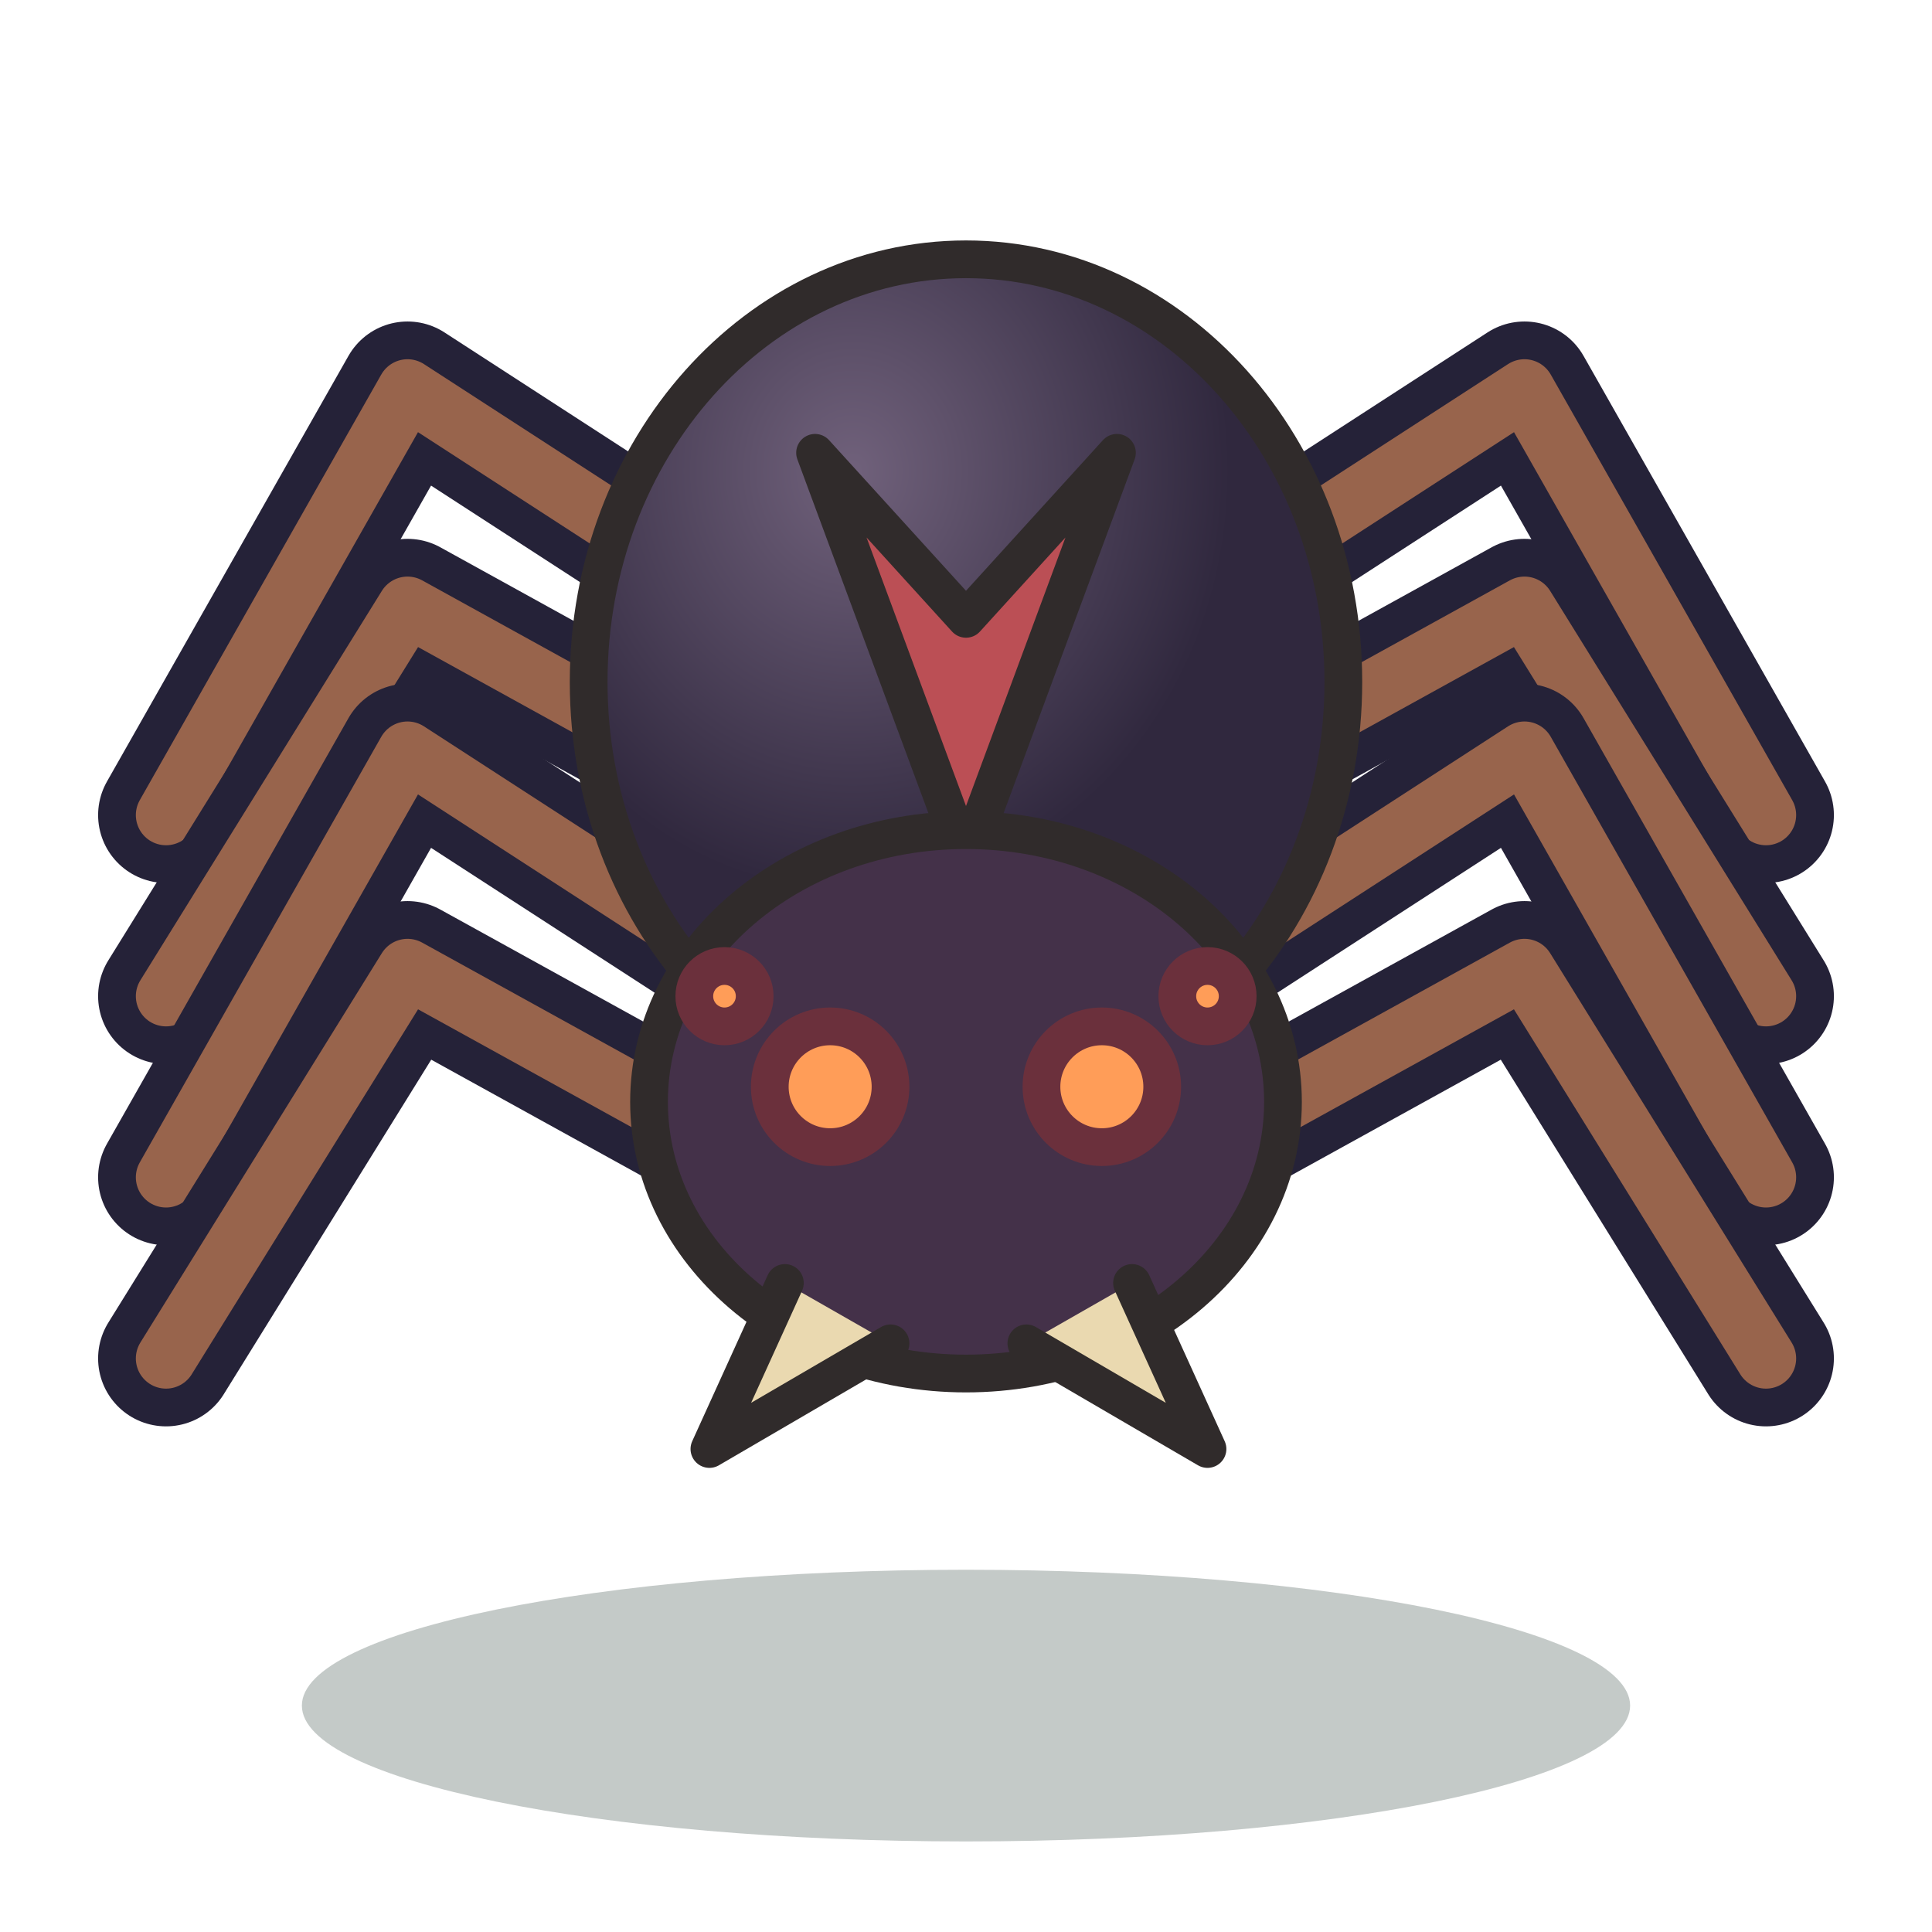
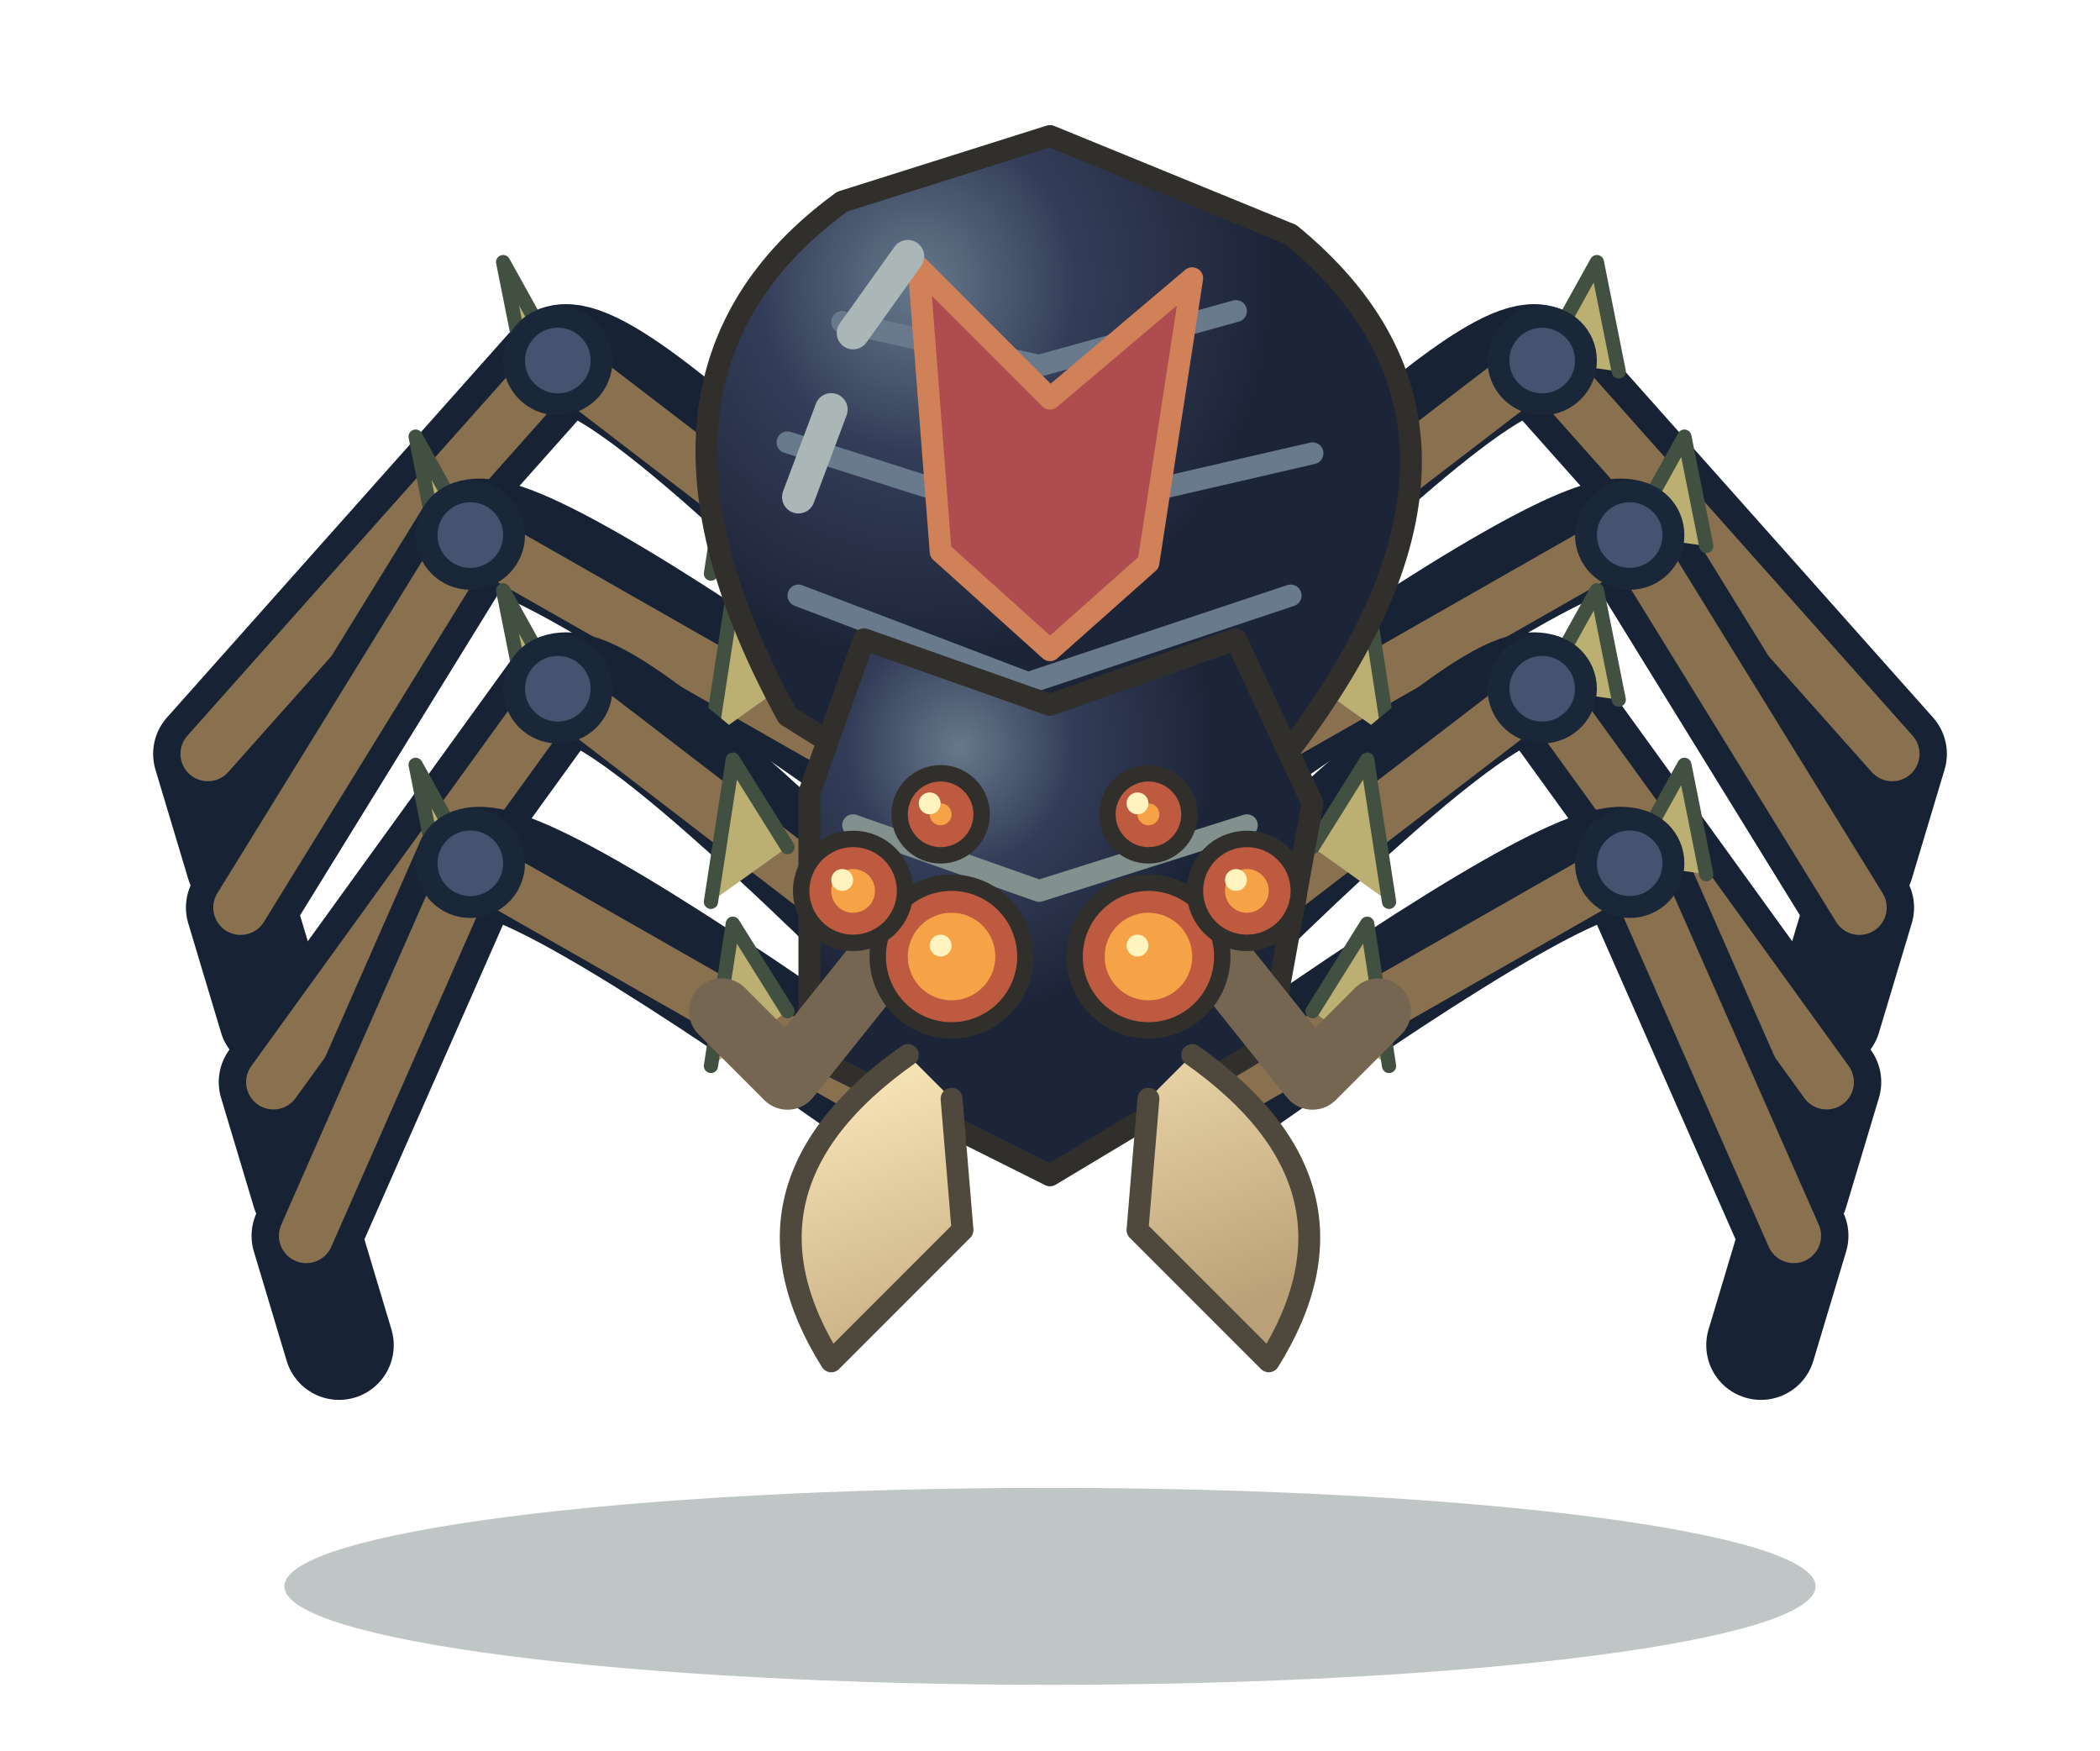
- <svg xmlns="http://www.w3.org/2000/svg" width="128" height="128" viewBox="0 0 128 128">
+ <svg xmlns="http://www.w3.org/2000/svg" width="192" height="160" viewBox="0 0 192 160">
  <defs>
-     <radialGradient id="body" cx=".35" cy=".25">
-       <stop stop-color="#70617b" />
-       <stop offset="1" stop-color="#30283e" />
+     <radialGradient id="fur" cx=".35" cy=".2" r=".9">
+       <stop stop-color="#9b6d43" />
+       <stop offset=".5" stop-color="#755035" />
+       <stop offset="1" stop-color="#3f3029" />
+     </radialGradient>
+     <radialGradient id="carapace" cx=".3" cy=".2">
+       <stop stop-color="#66798b" />
+       <stop offset=".45" stop-color="#343d58" />
+       <stop offset="1" stop-color="#1c2538" />
+     </radialGradient>
+     <linearGradient id="ivory" x2=".6" y2="1">
+       <stop stop-color="#ffedbd" />
+       <stop offset="1" stop-color="#b9a076" />
+     </linearGradient>
+     <radialGradient id="moss">
+       <stop stop-color="#a9b660" />
+       <stop offset="1" stop-color="#3c643f" />
    </radialGradient>
  </defs>
-   <ellipse cx="64" cy="113" rx="44" ry="9" fill="#152a24" opacity=".25" />
-   <g transform="" stroke="#302b2b" stroke-width="2.5" stroke-linejoin="round" stroke-linecap="round">
-     <path d="M52 42l-25 -16.2 -16 28.2" fill="none" stroke="#252238" stroke-width="9" />
-     <path d="M52 42l-25 -16.2 -16 28.2" fill="none" stroke="#98644c" stroke-width="4" />
-     <path d="M76 42l25 -16.2 16 28.2" fill="none" stroke="#252238" stroke-width="9" />
-     <path d="M76 42l25 -16.2 16 28.2" fill="none" stroke="#98644c" stroke-width="4" />
-     <path d="M52 54l-25 -13.8 -16 25.8" fill="none" stroke="#252238" stroke-width="9" />
-     <path d="M52 54l-25 -13.8 -16 25.8" fill="none" stroke="#98644c" stroke-width="4" />
-     <path d="M76 54l25 -13.8 16 25.8" fill="none" stroke="#252238" stroke-width="9" />
-     <path d="M76 54l25 -13.8 16 25.8" fill="none" stroke="#98644c" stroke-width="4" />
-     <path d="M52 66l-25 -16.2 -16 28.2" fill="none" stroke="#252238" stroke-width="9" />
-     <path d="M52 66l-25 -16.2 -16 28.2" fill="none" stroke="#98644c" stroke-width="4" />
-     <path d="M76 66l25 -16.2 16 28.2" fill="none" stroke="#252238" stroke-width="9" />
-     <path d="M76 66l25 -16.2 16 28.2" fill="none" stroke="#98644c" stroke-width="4" />
-     <path d="M52 78l-25 -13.8 -16 25.8" fill="none" stroke="#252238" stroke-width="9" />
-     <path d="M52 78l-25 -13.8 -16 25.8" fill="none" stroke="#98644c" stroke-width="4" />
-     <path d="M76 78l25 -13.8 16 25.8" fill="none" stroke="#252238" stroke-width="9" />
-     <path d="M76 78l25 -13.8 16 25.8" fill="none" stroke="#98644c" stroke-width="4" />
-     <ellipse cx="64" cy="45.18" rx="25" ry="28" fill="url(#body)" />
-     <path d="M54 30l10 11 10-11-10 27z" fill="#bb4f55" />
-     <ellipse cx="64" cy="73" rx="21" ry="18" fill="#443149" />
-     <path d="M52 85l-5 11 12-7M75 85l5 11-12-7" fill="#ead9b0" />
-     <circle cx="55" cy="72" r="4" fill="#ff9d58" stroke="#6b303c" />
-     <circle cx="73" cy="72" r="4" fill="#ff9d58" stroke="#6b303c" />
-     <circle cx="48" cy="66" r="2" fill="#ff9d58" stroke="#6b303c" />
-     <circle cx="80" cy="66" r="2" fill="#ff9d58" stroke="#6b303c" />
+   <ellipse cx="96" cy="145" rx="70" ry="9" fill="#142c27" opacity=".27" />
+   <g transform="translate(0 0.4330127)" stroke="#302f2b" stroke-width="2" stroke-linejoin="round" stroke-linecap="round">
+     <g transform="translate(96 79) rotate(0) scale(1) translate(-96 -79)">
+       <path d="M79 54Q55 30.524 51 32.524L19 68.476l3 10" fill="none" stroke="#172335" stroke-width="10" />
+       <path d="M79 54L51 32.524 19 68.476" fill="none" stroke="#89704f" stroke-width="5" />
+       <path d="M72 47l-5 -8 -2 13M51 32.524l-5 -9 2 10" fill="#bbb072" stroke="#415040" stroke-width="1.3" />
+       <circle cx="51" cy="32.524" r="4" fill="#465370" stroke="#192738" />
+       <path d="M79 69Q47 46.476 43 48.476L22 82.524l3 10" fill="none" stroke="#172335" stroke-width="10" />
+       <path d="M79 69L43 48.476 22 82.524" fill="none" stroke="#89704f" stroke-width="5" />
+       <path d="M72 62l-5 -8 -2 13M43 48.476l-5 -9 2 10" fill="#bbb072" stroke="#415040" stroke-width="1.3" />
+       <circle cx="43" cy="48.476" r="4" fill="#465370" stroke="#192738" />
+       <path d="M79 84Q55 60.524 51 62.524L25 98.476l3 10" fill="none" stroke="#172335" stroke-width="10" />
+       <path d="M79 84L51 62.524 25 98.476" fill="none" stroke="#89704f" stroke-width="5" />
+       <path d="M72 77l-5 -8 -2 13M51 62.524l-5 -9 2 10" fill="#bbb072" stroke="#415040" stroke-width="1.3" />
+       <circle cx="51" cy="62.524" r="4" fill="#465370" stroke="#192738" />
+       <path d="M79 99Q47 76.476 43 78.476L28 112.524l3 10" fill="none" stroke="#172335" stroke-width="10" />
+       <path d="M79 99L43 78.476 28 112.524" fill="none" stroke="#89704f" stroke-width="5" />
+       <path d="M72 92l-5 -8 -2 13M43 78.476l-5 -9 2 10" fill="#bbb072" stroke="#415040" stroke-width="1.3" />
+       <circle cx="43" cy="78.476" r="4" fill="#465370" stroke="#192738" />
+       <path d="M113 54Q137 30.524 141 32.524L173 68.476l-3 10" fill="none" stroke="#172335" stroke-width="10" />
+       <path d="M113 54L141 32.524 173 68.476" fill="none" stroke="#89704f" stroke-width="5" />
+       <path d="M120 47l5 -8 2 13M141 32.524l5 -9 2 10" fill="#bbb072" stroke="#415040" stroke-width="1.3" />
+       <circle cx="141" cy="32.524" r="4" fill="#465370" stroke="#192738" />
+       <path d="M113 69Q145 46.476 149 48.476L170 82.524l-3 10" fill="none" stroke="#172335" stroke-width="10" />
+       <path d="M113 69L149 48.476 170 82.524" fill="none" stroke="#89704f" stroke-width="5" />
+       <path d="M120 62l5 -8 2 13M149 48.476l5 -9 2 10" fill="#bbb072" stroke="#415040" stroke-width="1.3" />
+       <circle cx="149" cy="48.476" r="4" fill="#465370" stroke="#192738" />
+       <path d="M113 84Q137 60.524 141 62.524L167 98.476l-3 10" fill="none" stroke="#172335" stroke-width="10" />
+       <path d="M113 84L141 62.524 167 98.476" fill="none" stroke="#89704f" stroke-width="5" />
+       <path d="M120 77l5 -8 2 13M141 62.524l5 -9 2 10" fill="#bbb072" stroke="#415040" stroke-width="1.3" />
+       <circle cx="141" cy="62.524" r="4" fill="#465370" stroke="#192738" />
+       <path d="M113 99Q145 76.476 149 78.476L164 112.524l-3 10" fill="none" stroke="#172335" stroke-width="10" />
+       <path d="M113 99L149 78.476 164 112.524" fill="none" stroke="#89704f" stroke-width="5" />
+       <path d="M120 92l5 -8 2 13M149 78.476l5 -9 2 10" fill="#bbb072" stroke="#415040" stroke-width="1.3" />
+       <circle cx="149" cy="78.476" r="4" fill="#465370" stroke="#192738" />
+       <path d="M72 65Q55 34 77 18l19-6 22 9q22 18 0 47l-22 12z" fill="url(#carapace)" />
+       <path d="M77 29l18 4 18-5M72 40l22 7 26-6M73 54l21 8 24-8" fill="none" stroke="#697a8c" stroke-width="2" />
+       <path d="M84 24l12 12 13-11-4 26-9 8-10-9z" fill="#ae4c4f" stroke="#d18158" />
+       <path d="M83 23l-5 7M76 37l-3 8" stroke="#abb6b7" stroke-width="3" />
+       <path d="M74 72l5-14 17 6 17-6 7 15-4 22-20 12-22-11z" fill="url(#carapace)" />
+       <path d="M78 75l17 6 19-6" stroke="#82918e" fill="none" />
+       <path d="M83 96q-17 12 -7 28l12-12-1-12M109 96q17 12 7 28l-12-12 1-12" fill="url(#ivory)" stroke="#4f493d" />
+       <path d="M80 88l-8 10-6-6M112 88l8 10 6-6" fill="none" stroke="#746650" stroke-width="6" />
+       <circle cx="87" cy="87" r="6.5" fill="#192233" />
+       <circle cx="87" cy="87" r="5" fill="#f6a347" stroke="#bd5a3f" />
+       <circle cx="86" cy="86" r="1" fill="#fff4bf" stroke="none" />
+       <circle cx="105" cy="87" r="6.5" fill="#192233" />
+       <circle cx="105" cy="87" r="5" fill="#f6a347" stroke="#bd5a3f" />
+       <circle cx="104" cy="86" r="1" fill="#fff4bf" stroke="none" />
+       <circle cx="78" cy="81" r="4.5" fill="#192233" />
+       <circle cx="78" cy="81" r="3" fill="#f6a347" stroke="#bd5a3f" />
+       <circle cx="77" cy="80" r="1" fill="#fff4bf" stroke="none" />
+       <circle cx="114" cy="81" r="4.5" fill="#192233" />
+       <circle cx="114" cy="81" r="3" fill="#f6a347" stroke="#bd5a3f" />
+       <circle cx="113" cy="80" r="1" fill="#fff4bf" stroke="none" />
+       <circle cx="86" cy="74" r="3.5" fill="#192233" />
+       <circle cx="86" cy="74" r="2" fill="#f6a347" stroke="#bd5a3f" />
+       <circle cx="85" cy="73" r="1" fill="#fff4bf" stroke="none" />
+       <circle cx="105" cy="74" r="3.5" fill="#192233" />
+       <circle cx="105" cy="74" r="2" fill="#f6a347" stroke="#bd5a3f" />
+       <circle cx="104" cy="73" r="1" fill="#fff4bf" stroke="none" />
+     </g>
  </g>
</svg>
